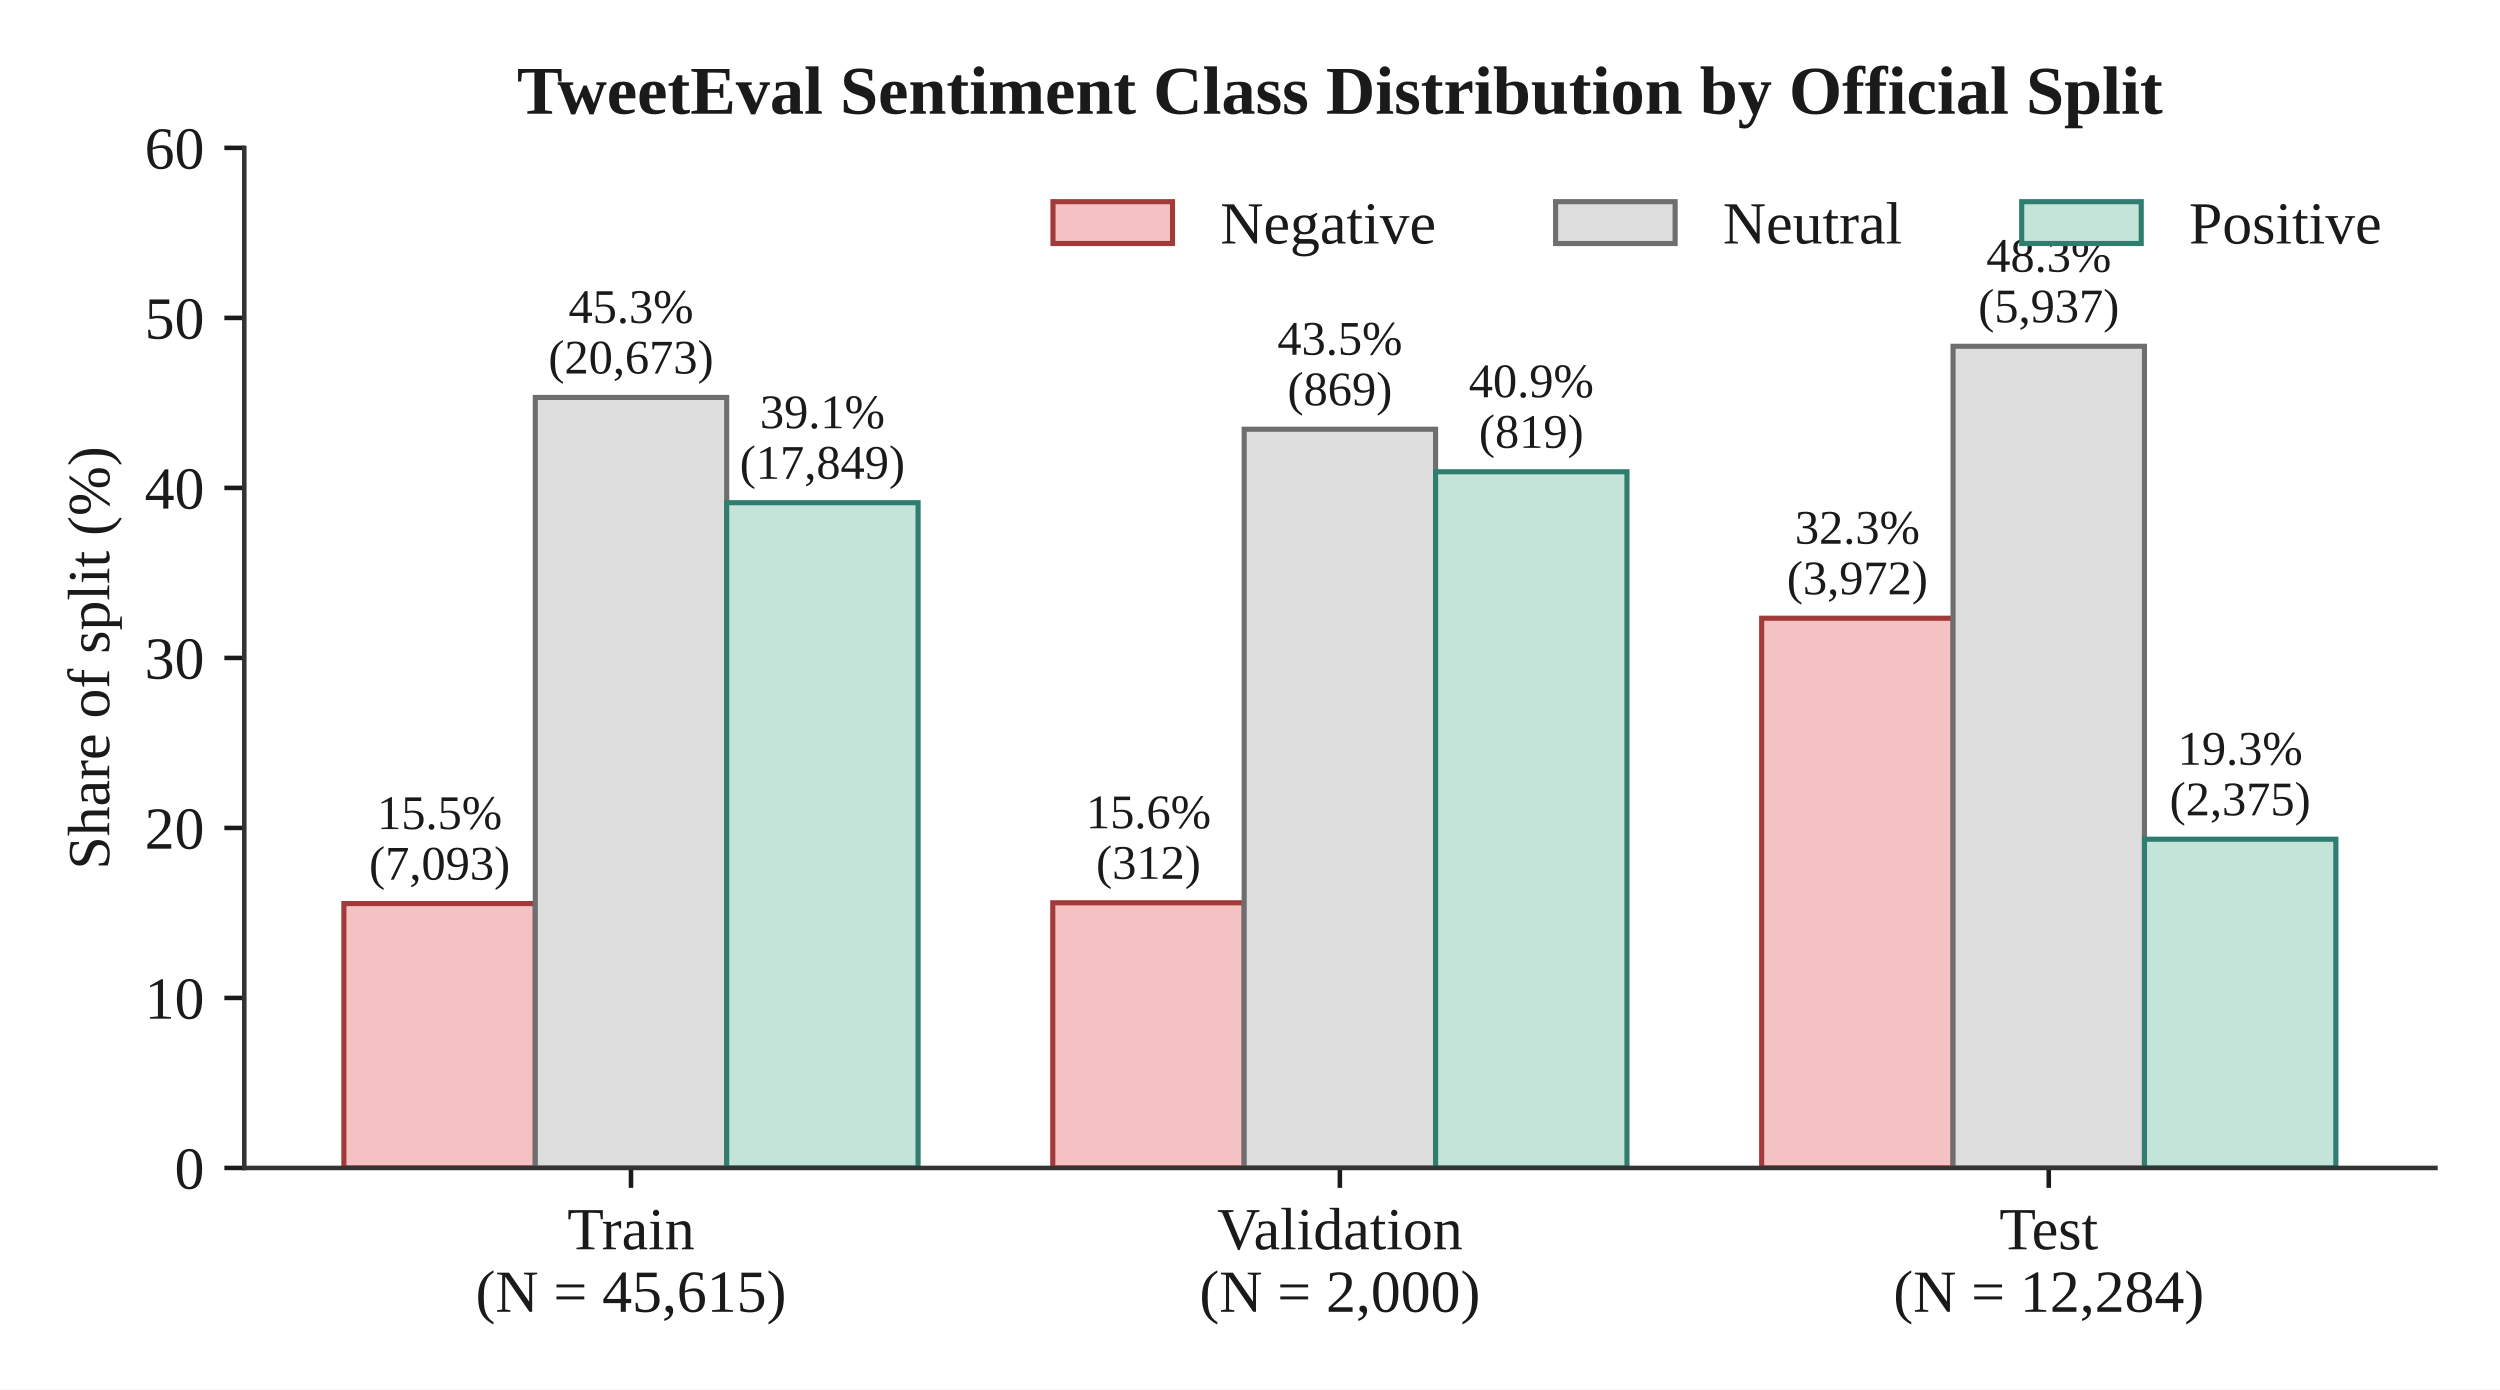
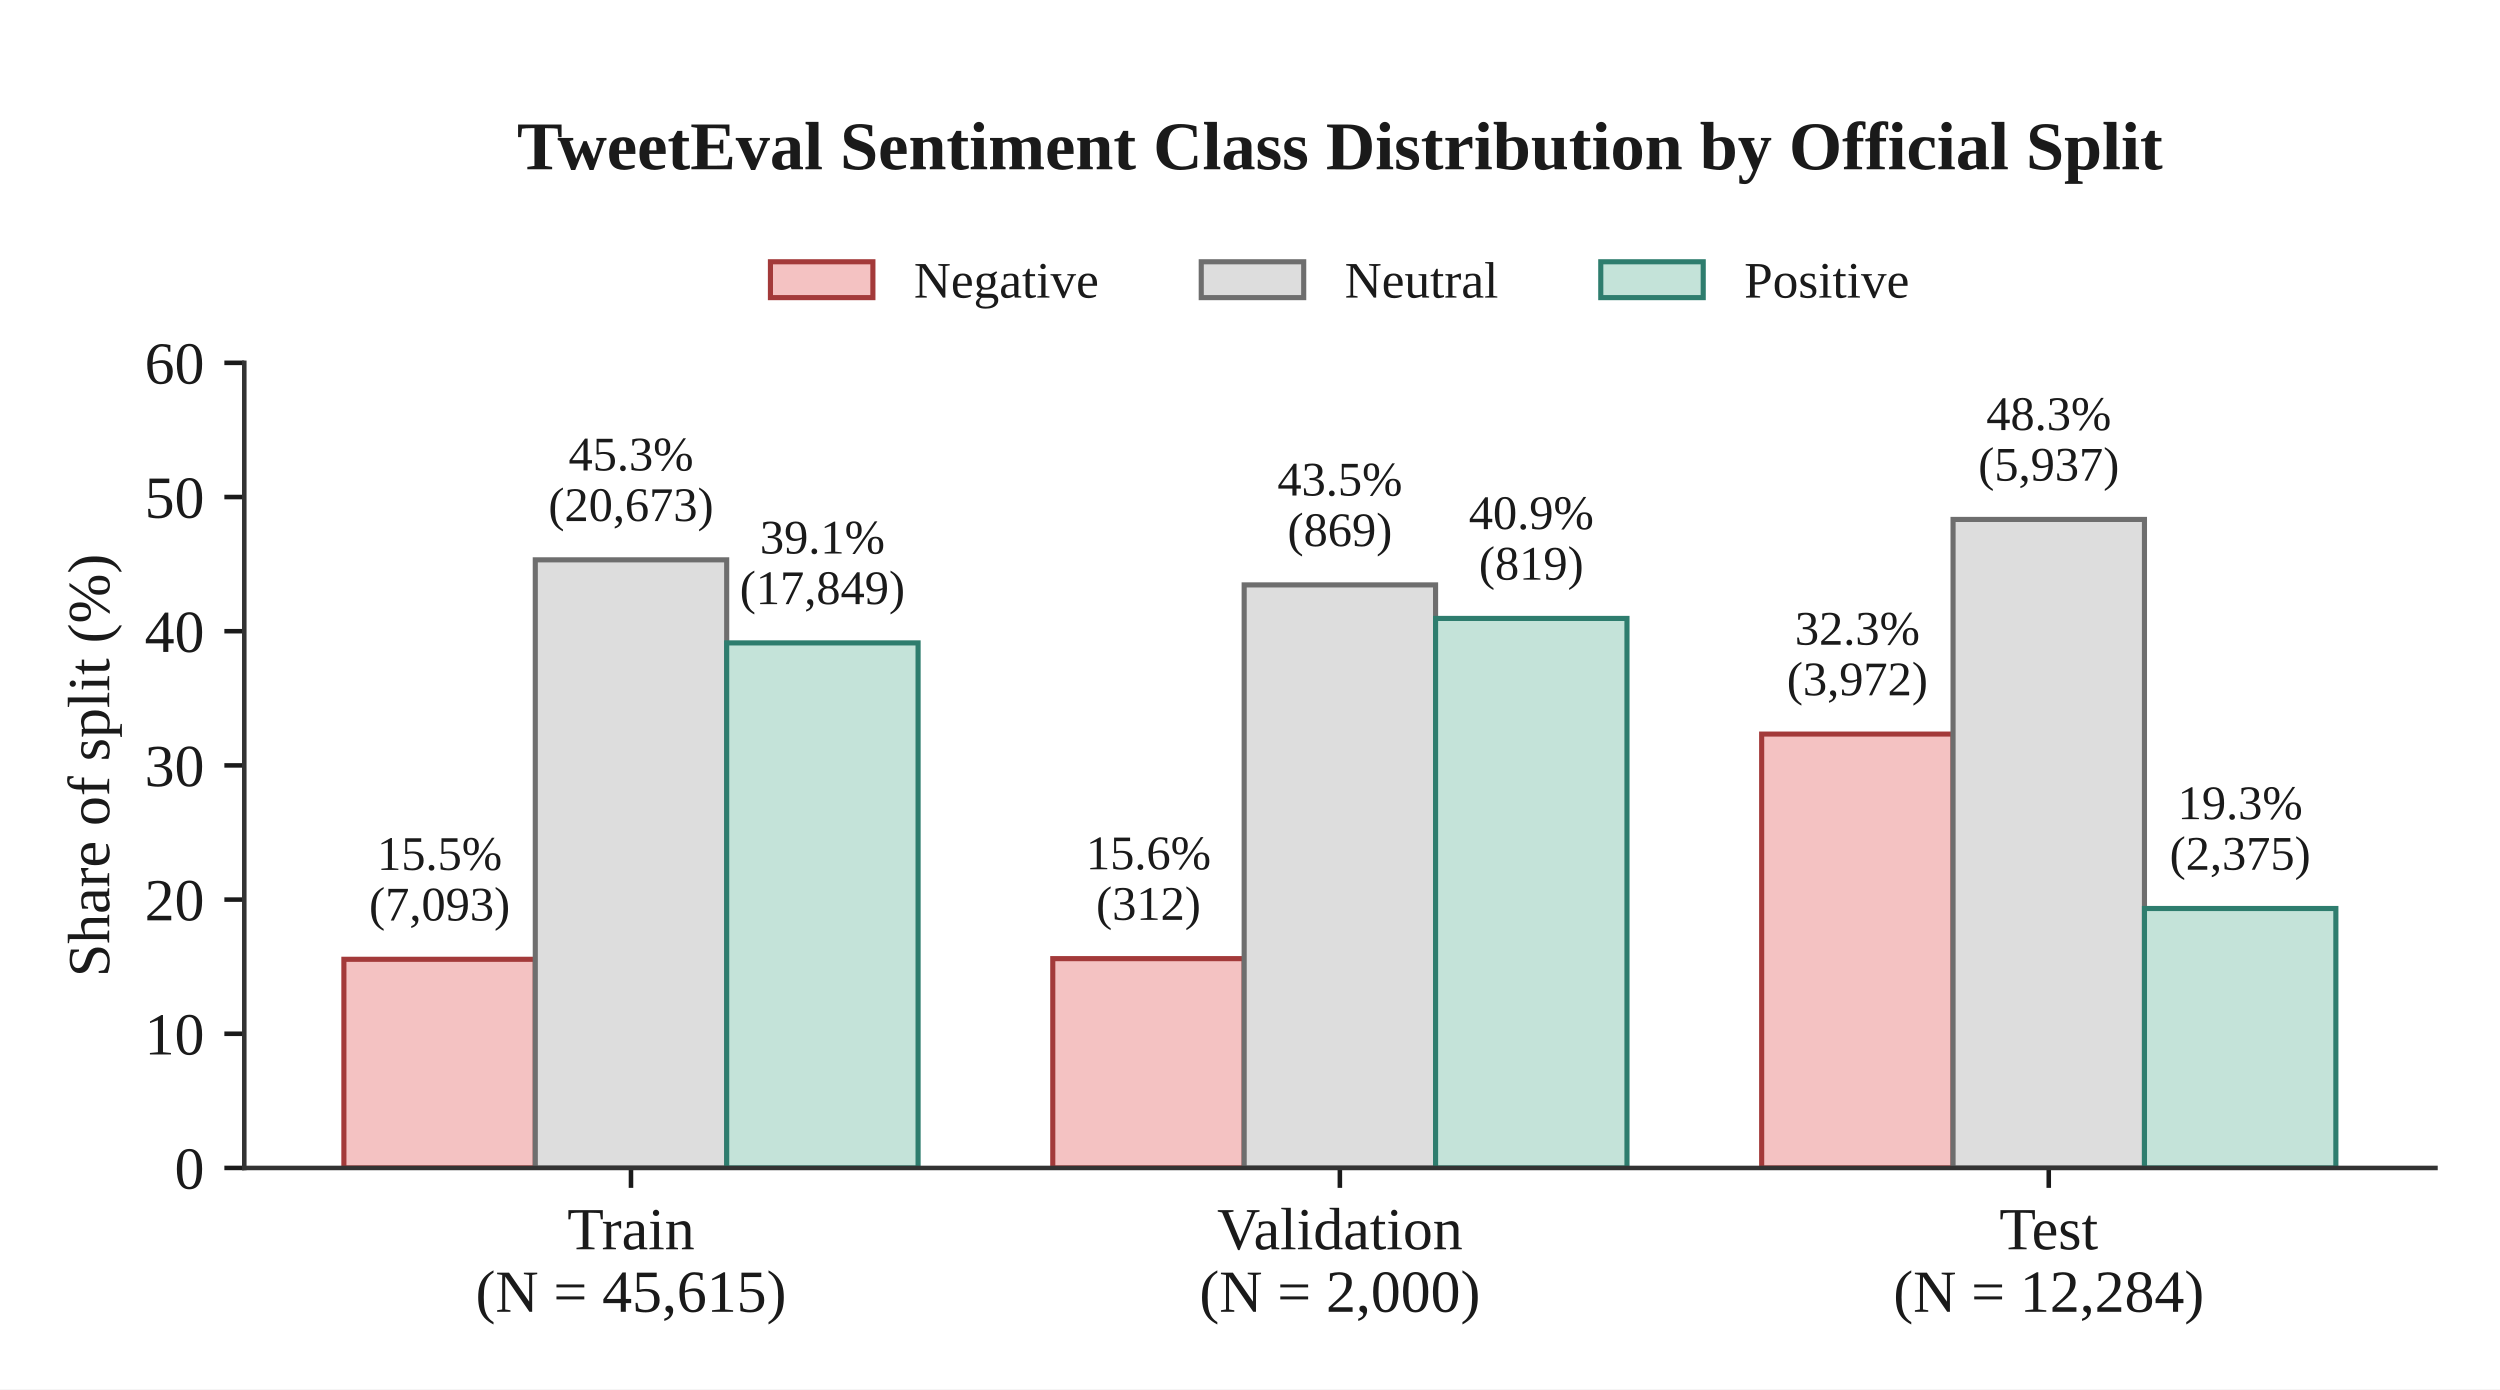
<svg xmlns="http://www.w3.org/2000/svg" xmlns:xlink="http://www.w3.org/1999/xlink" width="439.2pt" height="244.08pt" viewBox="0 0 439.2 244.08" version="1.1">
  <defs>
    <style type="text/css">*{stroke-linejoin: round; stroke-linecap: butt}</style>
  </defs>
  <g id="figure_1">
    <g id="patch_1">
      <path d="M 0 244.08  L 439.2 244.08  L 439.2 0  L 0 0  z " style="fill: #ffffff" />
    </g>
    <g id="axes_1">
      <g id="patch_2">
-         <path d="M 42.916 205.186  L 427.86 205.186  L 427.86 25.98  L 42.916 25.98  z " style="fill: #ffffff" />
+         <path d="M 42.916 205.186  L 427.86 205.186  L 427.86 63.743  L 42.916 63.743  z " style="fill: #ffffff" />
      </g>
      <g id="patch_3">
-         <path d="M 60.414 205.186  L 94.039 205.186  L 94.039 158.743  L 60.414 158.743  z " clip-path="url(#p7015d2b9f1)" style="fill: #f4c2c2; stroke: #a33a3a; stroke-width: 0.9; stroke-linejoin: miter" />
+         <path d="M 60.414 205.186  L 94.039 205.186  L 94.039 168.53  L 60.414 168.53  z " clip-path="url(#pccaeaf28e4)" style="fill: #f4c2c2; stroke: #a33a3a; stroke-width: 0.9; stroke-linejoin: miter" />
      </g>
      <g id="patch_4">
-         <path d="M 184.951 205.186  L 218.576 205.186  L 218.576 158.593  L 184.951 158.593  z " clip-path="url(#p7015d2b9f1)" style="fill: #f4c2c2; stroke: #a33a3a; stroke-width: 0.9; stroke-linejoin: miter" />
+         <path d="M 184.951 205.186  L 218.576 205.186  L 218.576 168.411  L 184.951 168.411  z " clip-path="url(#pccaeaf28e4)" style="fill: #f4c2c2; stroke: #a33a3a; stroke-width: 0.9; stroke-linejoin: miter" />
      </g>
      <g id="patch_5">
-         <path d="M 309.488 205.186  L 343.113 205.186  L 343.113 108.61  L 309.488 108.61  z " clip-path="url(#p7015d2b9f1)" style="fill: #f4c2c2; stroke: #a33a3a; stroke-width: 0.9; stroke-linejoin: miter" />
+         <path d="M 309.488 205.186  L 343.113 205.186  L 343.113 128.961  L 309.488 128.961  z " clip-path="url(#pccaeaf28e4)" style="fill: #f4c2c2; stroke: #a33a3a; stroke-width: 0.9; stroke-linejoin: miter" />
      </g>
      <g id="patch_6">
-         <path d="M 94.039 205.186  L 127.664 205.186  L 127.664 69.824  L 94.039 69.824  z " clip-path="url(#p7015d2b9f1)" style="fill: #dddddd; stroke: #6e6e6e; stroke-width: 0.9; stroke-linejoin: miter" />
+         <path d="M 94.039 205.186  L 127.664 205.186  L 127.664 98.348  L 94.039 98.348  z " clip-path="url(#pccaeaf28e4)" style="fill: #dddddd; stroke: #6e6e6e; stroke-width: 0.9; stroke-linejoin: miter" />
      </g>
      <g id="patch_7">
-         <path d="M 218.576 205.186  L 252.201 205.186  L 252.201 75.411  L 218.576 75.411  z " clip-path="url(#p7015d2b9f1)" style="fill: #dddddd; stroke: #6e6e6e; stroke-width: 0.9; stroke-linejoin: miter" />
+         <path d="M 218.576 205.186  L 252.201 205.186  L 252.201 102.758  L 218.576 102.758  z " clip-path="url(#pccaeaf28e4)" style="fill: #dddddd; stroke: #6e6e6e; stroke-width: 0.9; stroke-linejoin: miter" />
      </g>
      <g id="patch_8">
-         <path d="M 343.113 205.186  L 376.738 205.186  L 376.738 60.832  L 343.113 60.832  z " clip-path="url(#p7015d2b9f1)" style="fill: #dddddd; stroke: #6e6e6e; stroke-width: 0.9; stroke-linejoin: miter" />
+         <path d="M 343.113 205.186  L 376.738 205.186  L 376.738 91.251  L 343.113 91.251  z " clip-path="url(#pccaeaf28e4)" style="fill: #dddddd; stroke: #6e6e6e; stroke-width: 0.9; stroke-linejoin: miter" />
      </g>
      <g id="patch_9">
-         <path d="M 127.664 205.186  L 161.289 205.186  L 161.289 88.315  L 127.664 88.315  z " clip-path="url(#p7015d2b9f1)" style="fill: #c4e3d9; stroke: #2e7d6e; stroke-width: 0.9; stroke-linejoin: miter" />
+         <path d="M 127.664 205.186  L 161.289 205.186  L 161.289 112.943  L 127.664 112.943  z " clip-path="url(#pccaeaf28e4)" style="fill: #c4e3d9; stroke: #2e7d6e; stroke-width: 0.9; stroke-linejoin: miter" />
      </g>
      <g id="patch_10">
-         <path d="M 252.201 205.186  L 285.826 205.186  L 285.826 82.878  L 252.201 82.878  z " clip-path="url(#p7015d2b9f1)" style="fill: #c4e3d9; stroke: #2e7d6e; stroke-width: 0.9; stroke-linejoin: miter" />
+         <path d="M 252.201 205.186  L 285.826 205.186  L 285.826 108.651  L 252.201 108.651  z " clip-path="url(#pccaeaf28e4)" style="fill: #c4e3d9; stroke: #2e7d6e; stroke-width: 0.9; stroke-linejoin: miter" />
      </g>
      <g id="patch_11">
-         <path d="M 376.738 205.186  L 410.363 205.186  L 410.363 147.44  L 376.738 147.44  z " clip-path="url(#p7015d2b9f1)" style="fill: #c4e3d9; stroke: #2e7d6e; stroke-width: 0.9; stroke-linejoin: miter" />
+         <path d="M 376.738 205.186  L 410.363 205.186  L 410.363 159.608  L 376.738 159.608  z " clip-path="url(#pccaeaf28e4)" style="fill: #c4e3d9; stroke: #2e7d6e; stroke-width: 0.9; stroke-linejoin: miter" />
      </g>
      <g id="matplotlib.axis_1">
        <g id="xtick_1">
          <g id="line2d_1">
            <defs>
-               <path id="md94ec04d2e" d="M 0 0  L 0 3.5  " style="stroke: #1a1a1a; stroke-width: 0.8" />
+               <path id="mc03236c0ef" d="M 0 0  L 0 3.5  " style="stroke: #1a1a1a; stroke-width: 0.8" />
            </defs>
            <g>
-               <use xlink:href="#md94ec04d2e" x="110.851" y="205.186" style="fill: #1a1a1a; stroke: #1a1a1a; stroke-width: 0.8" />
+               <use xlink:href="#mc03236c0ef" x="110.851" y="205.186" style="fill: #1a1a1a; stroke: #1a1a1a; stroke-width: 0.8" />
            </g>
          </g>
          <g id="text_1">
            <text style="font-size: 10.5px; font-family: 'Times New Roman', 'Liberation Serif', 'DejaVu Serif', serif; fill: #1a1a1a" transform="translate(99.6662 219.4723)">Train</text>
            <text style="font-size: 10.5px; font-family: 'Times New Roman', 'Liberation Serif', 'DejaVu Serif', serif; fill: #1a1a1a" transform="translate(83.5405 230.4517)">(N = 45,615)</text>
          </g>
        </g>
        <g id="xtick_2">
          <g id="line2d_2">
            <g>
-               <use xlink:href="#md94ec04d2e" x="235.388" y="205.186" style="fill: #1a1a1a; stroke: #1a1a1a; stroke-width: 0.8" />
+               <use xlink:href="#mc03236c0ef" x="235.388" y="205.186" style="fill: #1a1a1a; stroke: #1a1a1a; stroke-width: 0.8" />
            </g>
          </g>
          <g id="text_2">
            <text style="font-size: 10.5px; font-family: 'Times New Roman', 'Liberation Serif', 'DejaVu Serif', serif; fill: #1a1a1a" transform="translate(213.8106 219.4723)">Validation</text>
            <text style="font-size: 10.5px; font-family: 'Times New Roman', 'Liberation Serif', 'DejaVu Serif', serif; fill: #1a1a1a" transform="translate(210.7025 230.4517)">(N = 2,000)</text>
          </g>
        </g>
        <g id="xtick_3">
          <g id="line2d_3">
            <g>
-               <use xlink:href="#md94ec04d2e" x="359.925" y="205.186" style="fill: #1a1a1a; stroke: #1a1a1a; stroke-width: 0.8" />
+               <use xlink:href="#mc03236c0ef" x="359.925" y="205.186" style="fill: #1a1a1a; stroke: #1a1a1a; stroke-width: 0.8" />
            </g>
          </g>
          <g id="text_3">
            <text style="font-size: 10.5px; font-family: 'Times New Roman', 'Liberation Serif', 'DejaVu Serif', serif; fill: #1a1a1a" transform="translate(351.2536 219.4723)">Test</text>
            <text style="font-size: 10.5px; font-family: 'Times New Roman', 'Liberation Serif', 'DejaVu Serif', serif; fill: #1a1a1a" transform="translate(332.6144 230.4517)">(N = 12,284)</text>
          </g>
        </g>
      </g>
      <g id="matplotlib.axis_2">
        <g id="ytick_1">
          <g id="line2d_4">
            <defs>
-               <path id="m6c44b83be1" d="M 0 0  L -3.5 0  " style="stroke: #1a1a1a; stroke-width: 0.8" />
+               <path id="m4078dbe098" d="M 0 0  L -3.5 0  " style="stroke: #1a1a1a; stroke-width: 0.8" />
            </defs>
            <g>
-               <use xlink:href="#m6c44b83be1" x="42.916" y="205.186" style="fill: #1a1a1a; stroke: #1a1a1a; stroke-width: 0.8" />
+               <use xlink:href="#m4078dbe098" x="42.916" y="205.186" style="fill: #1a1a1a; stroke: #1a1a1a; stroke-width: 0.8" />
            </g>
          </g>
          <g id="text_4">
            <text style="font-size: 10.5px; font-family: 'Times New Roman', 'Liberation Serif', 'DejaVu Serif', serif; text-anchor: end; fill: #1a1a1a" x="35.916" y="208.829" transform="rotate(-0 35.91625 208.8293)">0</text>
          </g>
        </g>
        <g id="ytick_2">
          <g id="line2d_5">
            <g>
-               <use xlink:href="#m6c44b83be1" x="42.916" y="175.319" style="fill: #1a1a1a; stroke: #1a1a1a; stroke-width: 0.8" />
+               <use xlink:href="#m4078dbe098" x="42.916" y="181.612" style="fill: #1a1a1a; stroke: #1a1a1a; stroke-width: 0.8" />
            </g>
          </g>
          <g id="text_5">
-             <text style="font-size: 10.5px; font-family: 'Times New Roman', 'Liberation Serif', 'DejaVu Serif', serif; text-anchor: end; fill: #1a1a1a" x="35.916" y="178.962" transform="rotate(-0 35.91625 178.9615)">10</text>
+             <text style="font-size: 10.5px; font-family: 'Times New Roman', 'Liberation Serif', 'DejaVu Serif', serif; text-anchor: end; fill: #1a1a1a" x="35.916" y="185.255" transform="rotate(-0 35.91625 185.2554)">10</text>
          </g>
        </g>
        <g id="ytick_3">
          <g id="line2d_6">
            <g>
-               <use xlink:href="#m6c44b83be1" x="42.916" y="145.451" style="fill: #1a1a1a; stroke: #1a1a1a; stroke-width: 0.8" />
+               <use xlink:href="#m4078dbe098" x="42.916" y="158.039" style="fill: #1a1a1a; stroke: #1a1a1a; stroke-width: 0.8" />
            </g>
          </g>
          <g id="text_6">
-             <text style="font-size: 10.5px; font-family: 'Times New Roman', 'Liberation Serif', 'DejaVu Serif', serif; text-anchor: end; fill: #1a1a1a" x="35.916" y="149.094" transform="rotate(-0 35.91625 149.0938)">20</text>
+             <text style="font-size: 10.5px; font-family: 'Times New Roman', 'Liberation Serif', 'DejaVu Serif', serif; text-anchor: end; fill: #1a1a1a" x="35.916" y="161.682" transform="rotate(-0 35.91625 161.6816)">20</text>
          </g>
        </g>
        <g id="ytick_4">
          <g id="line2d_7">
            <g>
-               <use xlink:href="#m6c44b83be1" x="42.916" y="115.583" style="fill: #1a1a1a; stroke: #1a1a1a; stroke-width: 0.8" />
+               <use xlink:href="#m4078dbe098" x="42.916" y="134.465" style="fill: #1a1a1a; stroke: #1a1a1a; stroke-width: 0.8" />
            </g>
          </g>
          <g id="text_7">
-             <text style="font-size: 10.5px; font-family: 'Times New Roman', 'Liberation Serif', 'DejaVu Serif', serif; text-anchor: end; fill: #1a1a1a" x="35.916" y="119.226" transform="rotate(-0 35.91625 119.2261)">30</text>
+             <text style="font-size: 10.5px; font-family: 'Times New Roman', 'Liberation Serif', 'DejaVu Serif', serif; text-anchor: end; fill: #1a1a1a" x="35.916" y="138.108" transform="rotate(-0 35.91625 138.1077)">30</text>
          </g>
        </g>
        <g id="ytick_5">
          <g id="line2d_8">
            <g>
-               <use xlink:href="#m6c44b83be1" x="42.916" y="85.715" style="fill: #1a1a1a; stroke: #1a1a1a; stroke-width: 0.8" />
+               <use xlink:href="#m4078dbe098" x="42.916" y="110.891" style="fill: #1a1a1a; stroke: #1a1a1a; stroke-width: 0.8" />
            </g>
          </g>
          <g id="text_8">
-             <text style="font-size: 10.5px; font-family: 'Times New Roman', 'Liberation Serif', 'DejaVu Serif', serif; text-anchor: end; fill: #1a1a1a" x="35.916" y="89.358" transform="rotate(-0 35.91625 89.35842)">40</text>
+             <text style="font-size: 10.5px; font-family: 'Times New Roman', 'Liberation Serif', 'DejaVu Serif', serif; text-anchor: end; fill: #1a1a1a" x="35.916" y="114.534" transform="rotate(-0 35.91625 114.5339)">40</text>
          </g>
        </g>
        <g id="ytick_6">
          <g id="line2d_9">
            <g>
-               <use xlink:href="#m6c44b83be1" x="42.916" y="55.848" style="fill: #1a1a1a; stroke: #1a1a1a; stroke-width: 0.8" />
+               <use xlink:href="#m4078dbe098" x="42.916" y="87.317" style="fill: #1a1a1a; stroke: #1a1a1a; stroke-width: 0.8" />
            </g>
          </g>
          <g id="text_9">
-             <text style="font-size: 10.5px; font-family: 'Times New Roman', 'Liberation Serif', 'DejaVu Serif', serif; text-anchor: end; fill: #1a1a1a" x="35.916" y="59.491" transform="rotate(-0 35.91625 59.49072)">50</text>
+             <text style="font-size: 10.5px; font-family: 'Times New Roman', 'Liberation Serif', 'DejaVu Serif', serif; text-anchor: end; fill: #1a1a1a" x="35.916" y="90.96" transform="rotate(-0 35.91625 90.96005)">50</text>
          </g>
        </g>
        <g id="ytick_7">
          <g id="line2d_10">
            <g>
-               <use xlink:href="#m6c44b83be1" x="42.916" y="25.98" style="fill: #1a1a1a; stroke: #1a1a1a; stroke-width: 0.8" />
+               <use xlink:href="#m4078dbe098" x="42.916" y="63.743" style="fill: #1a1a1a; stroke: #1a1a1a; stroke-width: 0.8" />
            </g>
          </g>
          <g id="text_10">
-             <text style="font-size: 10.5px; font-family: 'Times New Roman', 'Liberation Serif', 'DejaVu Serif', serif; text-anchor: end; fill: #1a1a1a" x="35.916" y="29.623" transform="rotate(-0 35.91625 29.62301)">60</text>
+             <text style="font-size: 10.5px; font-family: 'Times New Roman', 'Liberation Serif', 'DejaVu Serif', serif; text-anchor: end; fill: #1a1a1a" x="35.916" y="67.386" transform="rotate(-0 35.91625 67.38621)">60</text>
          </g>
        </g>
        <g id="text_11">
-           <text style="font-size: 10.5px; font-family: 'Times New Roman', 'Liberation Serif', 'DejaVu Serif', serif; text-anchor: middle; fill: #1a1a1a" x="19.18" y="115.583" transform="rotate(-90 19.18008 115.5831)">Share of split (%)</text>
+           <text style="font-size: 10.5px; font-family: 'Times New Roman', 'Liberation Serif', 'DejaVu Serif', serif; text-anchor: middle; fill: #1a1a1a" x="19.18" y="134.465" transform="rotate(-90 19.18008 134.4647)">Share of split (%)</text>
        </g>
      </g>
      <g id="patch_12">
-         <path d="M 42.916 205.186  L 42.916 25.98  " style="fill: none; stroke: #333333; stroke-width: 0.8; stroke-linejoin: miter; stroke-linecap: square" />
+         <path d="M 42.916 205.186  L 42.916 63.743  " style="fill: none; stroke: #333333; stroke-width: 0.8; stroke-linejoin: miter; stroke-linecap: square" />
      </g>
      <g id="patch_13">
        <path d="M 42.916 205.186  L 427.86 205.186  " style="fill: none; stroke: #333333; stroke-width: 0.8; stroke-linejoin: miter; stroke-linecap: square" />
      </g>
      <g id="text_12">
-         <text style="font-size: 8.5px; font-family: 'Times New Roman', 'Liberation Serif', 'DejaVu Serif', serif; fill: #1a1a1a" transform="translate(66.24857 145.6551)">15.5%</text>
-         <text style="font-size: 8.5px; font-family: 'Times New Roman', 'Liberation Serif', 'DejaVu Serif', serif; fill: #1a1a1a" transform="translate(64.83345 154.5432)">(7,093)</text>
+         <text style="font-size: 8.5px; font-family: 'Times New Roman', 'Liberation Serif', 'DejaVu Serif', serif; fill: #1a1a1a" transform="translate(66.24857 152.8313)">15.5%</text>
+         <text style="font-size: 8.5px; font-family: 'Times New Roman', 'Liberation Serif', 'DejaVu Serif', serif; fill: #1a1a1a" transform="translate(64.83345 161.7194)">(7,093)</text>
      </g>
      <g id="text_13">
-         <text style="font-size: 8.5px; font-family: 'Times New Roman', 'Liberation Serif', 'DejaVu Serif', serif; fill: #1a1a1a" transform="translate(190.7855 145.5049)">15.6%</text>
-         <text style="font-size: 8.5px; font-family: 'Times New Roman', 'Liberation Serif', 'DejaVu Serif', serif; fill: #1a1a1a" transform="translate(192.5579 154.393)">(312)</text>
+         <text style="font-size: 8.5px; font-family: 'Times New Roman', 'Liberation Serif', 'DejaVu Serif', serif; fill: #1a1a1a" transform="translate(190.7855 152.7127)">15.6%</text>
+         <text style="font-size: 8.5px; font-family: 'Times New Roman', 'Liberation Serif', 'DejaVu Serif', serif; fill: #1a1a1a" transform="translate(192.5579 161.6008)">(312)</text>
      </g>
      <g id="text_14">
-         <text style="font-size: 8.5px; font-family: 'Times New Roman', 'Liberation Serif', 'DejaVu Serif', serif; fill: #1a1a1a" transform="translate(315.3225 95.52205)">32.3%</text>
-         <text style="font-size: 8.5px; font-family: 'Times New Roman', 'Liberation Serif', 'DejaVu Serif', serif; fill: #1a1a1a" transform="translate(313.9074 104.4101)">(3,972)</text>
+         <text style="font-size: 8.5px; font-family: 'Times New Roman', 'Liberation Serif', 'DejaVu Serif', serif; fill: #1a1a1a" transform="translate(315.3225 113.2625)">32.3%</text>
+         <text style="font-size: 8.5px; font-family: 'Times New Roman', 'Liberation Serif', 'DejaVu Serif', serif; fill: #1a1a1a" transform="translate(313.9074 122.1506)">(3,972)</text>
      </g>
      <g id="text_15">
-         <text style="font-size: 8.5px; font-family: 'Times New Roman', 'Liberation Serif', 'DejaVu Serif', serif; fill: #1a1a1a" transform="translate(99.87355 56.73622)">45.3%</text>
-         <text style="font-size: 8.5px; font-family: 'Times New Roman', 'Liberation Serif', 'DejaVu Serif', serif; fill: #1a1a1a" transform="translate(96.33343 65.6243)">(20,673)</text>
+         <text style="font-size: 8.5px; font-family: 'Times New Roman', 'Liberation Serif', 'DejaVu Serif', serif; fill: #1a1a1a" transform="translate(99.87355 82.64983)">45.3%</text>
+         <text style="font-size: 8.5px; font-family: 'Times New Roman', 'Liberation Serif', 'DejaVu Serif', serif; fill: #1a1a1a" transform="translate(96.33343 91.53791)">(20,673)</text>
      </g>
      <g id="text_16">
-         <text style="font-size: 8.5px; font-family: 'Times New Roman', 'Liberation Serif', 'DejaVu Serif', serif; fill: #1a1a1a" transform="translate(224.4105 62.32333)">43.5%</text>
-         <text style="font-size: 8.5px; font-family: 'Times New Roman', 'Liberation Serif', 'DejaVu Serif', serif; fill: #1a1a1a" transform="translate(226.1829 71.21141)">(869)</text>
+         <text style="font-size: 8.5px; font-family: 'Times New Roman', 'Liberation Serif', 'DejaVu Serif', serif; fill: #1a1a1a" transform="translate(224.4105 87.0596)">43.5%</text>
+         <text style="font-size: 8.5px; font-family: 'Times New Roman', 'Liberation Serif', 'DejaVu Serif', serif; fill: #1a1a1a" transform="translate(226.1829 95.94767)">(869)</text>
      </g>
      <g id="text_17">
-         <text style="font-size: 8.5px; font-family: 'Times New Roman', 'Liberation Serif', 'DejaVu Serif', serif; fill: #1a1a1a" transform="translate(348.9475 47.74441)">48.3%</text>
-         <text style="font-size: 8.5px; font-family: 'Times New Roman', 'Liberation Serif', 'DejaVu Serif', serif; fill: #1a1a1a" transform="translate(347.5324 56.63249)">(5,937)</text>
+         <text style="font-size: 8.5px; font-family: 'Times New Roman', 'Liberation Serif', 'DejaVu Serif', serif; fill: #1a1a1a" transform="translate(348.9475 75.55282)">48.3%</text>
+         <text style="font-size: 8.5px; font-family: 'Times New Roman', 'Liberation Serif', 'DejaVu Serif', serif; fill: #1a1a1a" transform="translate(347.5324 84.4409)">(5,937)</text>
      </g>
      <g id="text_18">
-         <text style="font-size: 8.5px; font-family: 'Times New Roman', 'Liberation Serif', 'DejaVu Serif', serif; fill: #1a1a1a" transform="translate(133.4985 75.22716)">39.1%</text>
-         <text style="font-size: 8.5px; font-family: 'Times New Roman', 'Liberation Serif', 'DejaVu Serif', serif; fill: #1a1a1a" transform="translate(129.9584 84.11523)">(17,849)</text>
+         <text style="font-size: 8.5px; font-family: 'Times New Roman', 'Liberation Serif', 'DejaVu Serif', serif; fill: #1a1a1a" transform="translate(133.4985 97.24427)">39.1%</text>
+         <text style="font-size: 8.5px; font-family: 'Times New Roman', 'Liberation Serif', 'DejaVu Serif', serif; fill: #1a1a1a" transform="translate(129.9584 106.1323)">(17,849)</text>
      </g>
      <g id="text_19">
-         <text style="font-size: 8.5px; font-family: 'Times New Roman', 'Liberation Serif', 'DejaVu Serif', serif; fill: #1a1a1a" transform="translate(258.0355 69.79026)">40.9%</text>
-         <text style="font-size: 8.5px; font-family: 'Times New Roman', 'Liberation Serif', 'DejaVu Serif', serif; fill: #1a1a1a" transform="translate(259.8079 78.67833)">(819)</text>
+         <text style="font-size: 8.5px; font-family: 'Times New Roman', 'Liberation Serif', 'DejaVu Serif', serif; fill: #1a1a1a" transform="translate(258.0355 92.95306)">40.9%</text>
+         <text style="font-size: 8.5px; font-family: 'Times New Roman', 'Liberation Serif', 'DejaVu Serif', serif; fill: #1a1a1a" transform="translate(259.8079 101.8411)">(819)</text>
      </g>
      <g id="text_20">
-         <text style="font-size: 8.5px; font-family: 'Times New Roman', 'Liberation Serif', 'DejaVu Serif', serif; fill: #1a1a1a" transform="translate(382.5725 134.352)">19.3%</text>
-         <text style="font-size: 8.5px; font-family: 'Times New Roman', 'Liberation Serif', 'DejaVu Serif', serif; fill: #1a1a1a" transform="translate(381.1573 143.2401)">(2,375)</text>
+         <text style="font-size: 8.5px; font-family: 'Times New Roman', 'Liberation Serif', 'DejaVu Serif', serif; fill: #1a1a1a" transform="translate(382.5725 143.9101)">19.3%</text>
+         <text style="font-size: 8.5px; font-family: 'Times New Roman', 'Liberation Serif', 'DejaVu Serif', serif; fill: #1a1a1a" transform="translate(381.1573 152.7981)">(2,375)</text>
      </g>
      <g id="text_21">
-         <text style="font-weight: 700; font-size: 12px; font-family: 'Times New Roman', 'Liberation Serif', 'DejaVu Serif', serif; text-anchor: middle; fill: #1a1a1a" x="235.388" y="19.98" transform="rotate(-0 235.3881 19.98)">TweetEval Sentiment Class Distribution by Official Split</text>
+         <text style="font-weight: 700; font-size: 12px; font-family: 'Times New Roman', 'Liberation Serif', 'DejaVu Serif', serif; text-anchor: middle; fill: #1a1a1a" x="235.388" y="29.743" transform="rotate(-0 235.3881 29.7432)">TweetEval Sentiment Class Distribution by Official Split</text>
      </g>
      <g id="legend_1">
        <g id="patch_14">
-           <path d="M 184.987 42.78  L 205.987 42.78  L 205.987 35.43  L 184.987 35.43  z " style="fill: #f4c2c2; stroke: #a33a3a; stroke-width: 0.9; stroke-linejoin: miter" />
+           <path d="M 135.35 52.287  L 153.35 52.287  L 153.35 45.987  L 135.35 45.987  z " style="fill: #f4c2c2; stroke: #a33a3a; stroke-width: 0.9; stroke-linejoin: miter" />
        </g>
        <g id="text_22">
-           <text style="font-size: 10.5px; font-family: 'Times New Roman', 'Liberation Serif', 'DejaVu Serif', serif; text-anchor: start; fill: #1a1a1a" x="214.387" y="42.78" transform="rotate(-0 214.3868 42.78)">Negative</text>
+           <text style="font-size: 9px; font-family: 'Times New Roman', 'Liberation Serif', 'DejaVu Serif', serif; text-anchor: start; fill: #1a1a1a" x="160.55" y="52.287" transform="rotate(-0 160.5496 52.28674)">Negative</text>
        </g>
        <g id="patch_15">
-           <path d="M 273.287 42.78  L 294.287 42.78  L 294.287 35.43  L 273.287 35.43  z " style="fill: #dddddd; stroke: #6e6e6e; stroke-width: 0.9; stroke-linejoin: miter" />
+           <path d="M 211.035 52.287  L 229.035 52.287  L 229.035 45.987  L 211.035 45.987  z " style="fill: #dddddd; stroke: #6e6e6e; stroke-width: 0.9; stroke-linejoin: miter" />
        </g>
        <g id="text_23">
-           <text style="font-size: 10.5px; font-family: 'Times New Roman', 'Liberation Serif', 'DejaVu Serif', serif; text-anchor: start; fill: #1a1a1a" x="302.687" y="42.78" transform="rotate(-0 302.6869 42.78)">Neutral</text>
+           <text style="font-size: 9px; font-family: 'Times New Roman', 'Liberation Serif', 'DejaVu Serif', serif; text-anchor: start; fill: #1a1a1a" x="236.235" y="52.287" transform="rotate(-0 236.2354 52.28674)">Neutral</text>
        </g>
        <g id="patch_16">
-           <path d="M 355.172 42.78  L 376.172 42.78  L 376.172 35.43  L 355.172 35.43  z " style="fill: #c4e3d9; stroke: #2e7d6e; stroke-width: 0.9; stroke-linejoin: miter" />
+           <path d="M 281.223 52.287  L 299.223 52.287  L 299.223 45.987  L 281.223 45.987  z " style="fill: #c4e3d9; stroke: #2e7d6e; stroke-width: 0.9; stroke-linejoin: miter" />
        </g>
        <g id="text_24">
-           <text style="font-size: 10.5px; font-family: 'Times New Roman', 'Liberation Serif', 'DejaVu Serif', serif; text-anchor: start; fill: #1a1a1a" x="384.572" y="42.78" transform="rotate(-0 384.5721 42.78)">Positive</text>
+           <text style="font-size: 9px; font-family: 'Times New Roman', 'Liberation Serif', 'DejaVu Serif', serif; text-anchor: start; fill: #1a1a1a" x="306.423" y="52.287" transform="rotate(-0 306.4227 52.28674)">Positive</text>
        </g>
      </g>
    </g>
  </g>
  <defs>
-     <clipPath id="p7015d2b9f1">
-       <rect x="42.916" y="25.98" width="384.944" height="179.206" />
+     <clipPath id="pccaeaf28e4">
+       <rect x="42.916" y="63.743" width="384.944" height="141.443" />
    </clipPath>
  </defs>
</svg>
